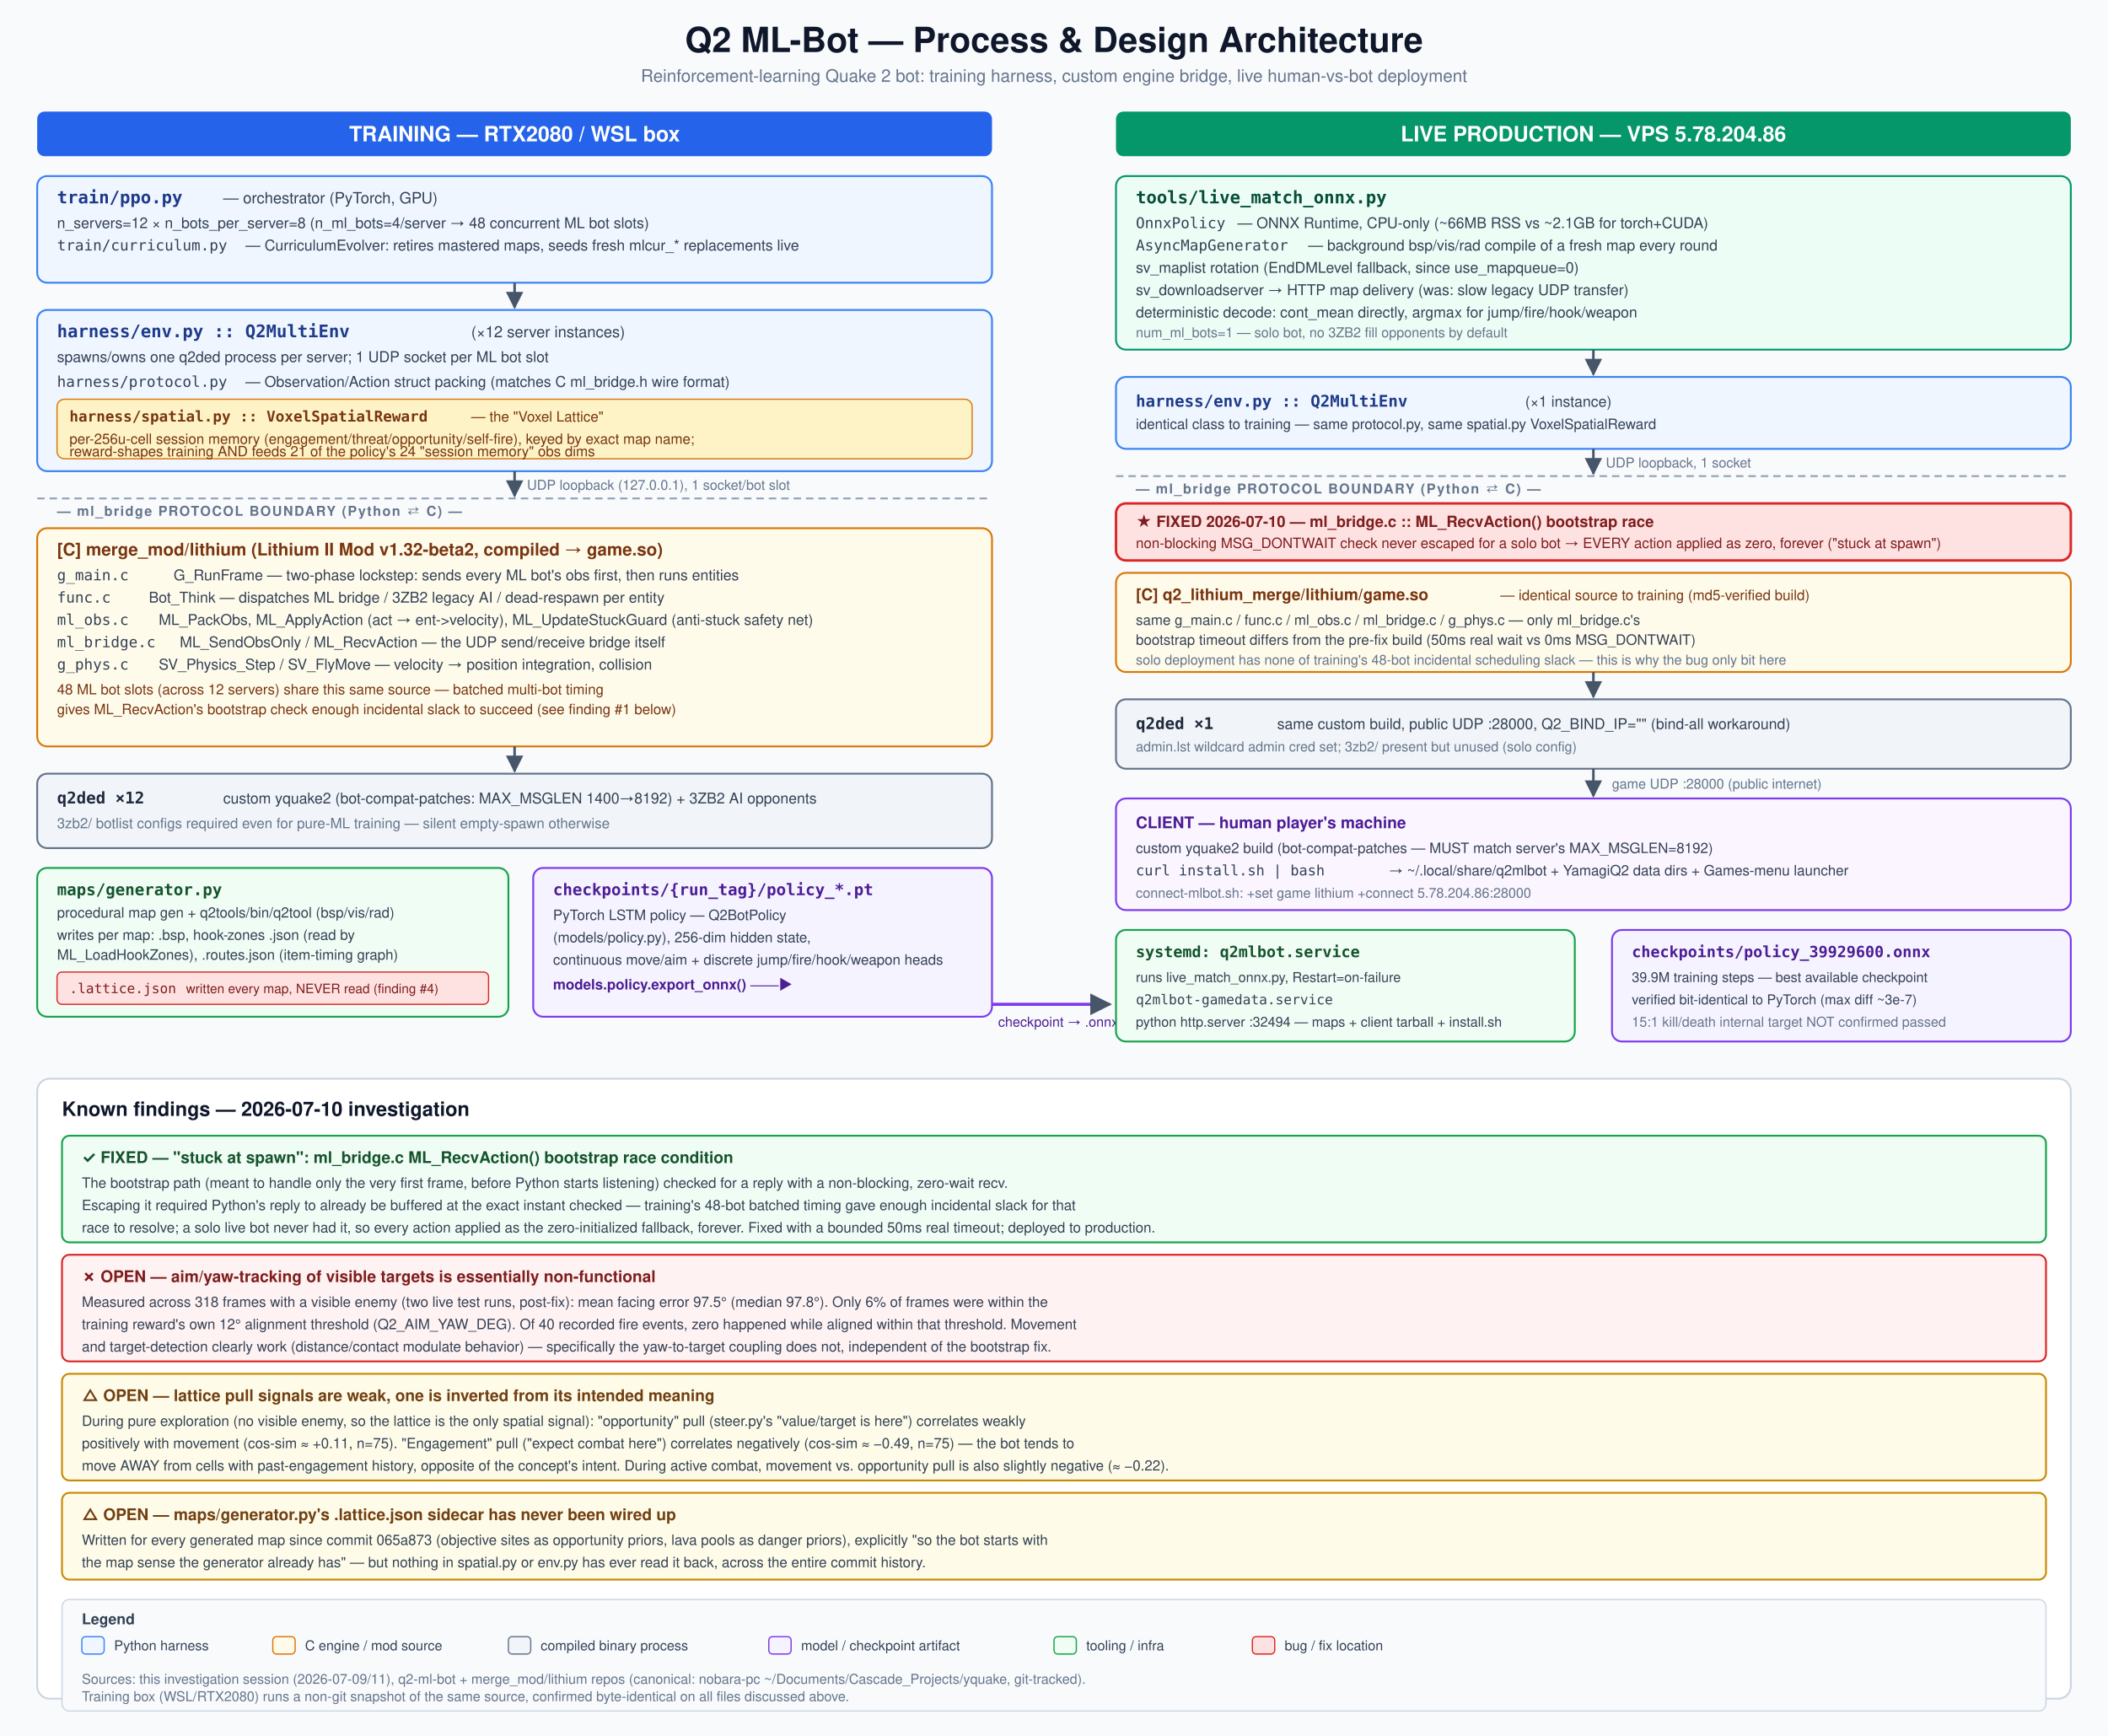
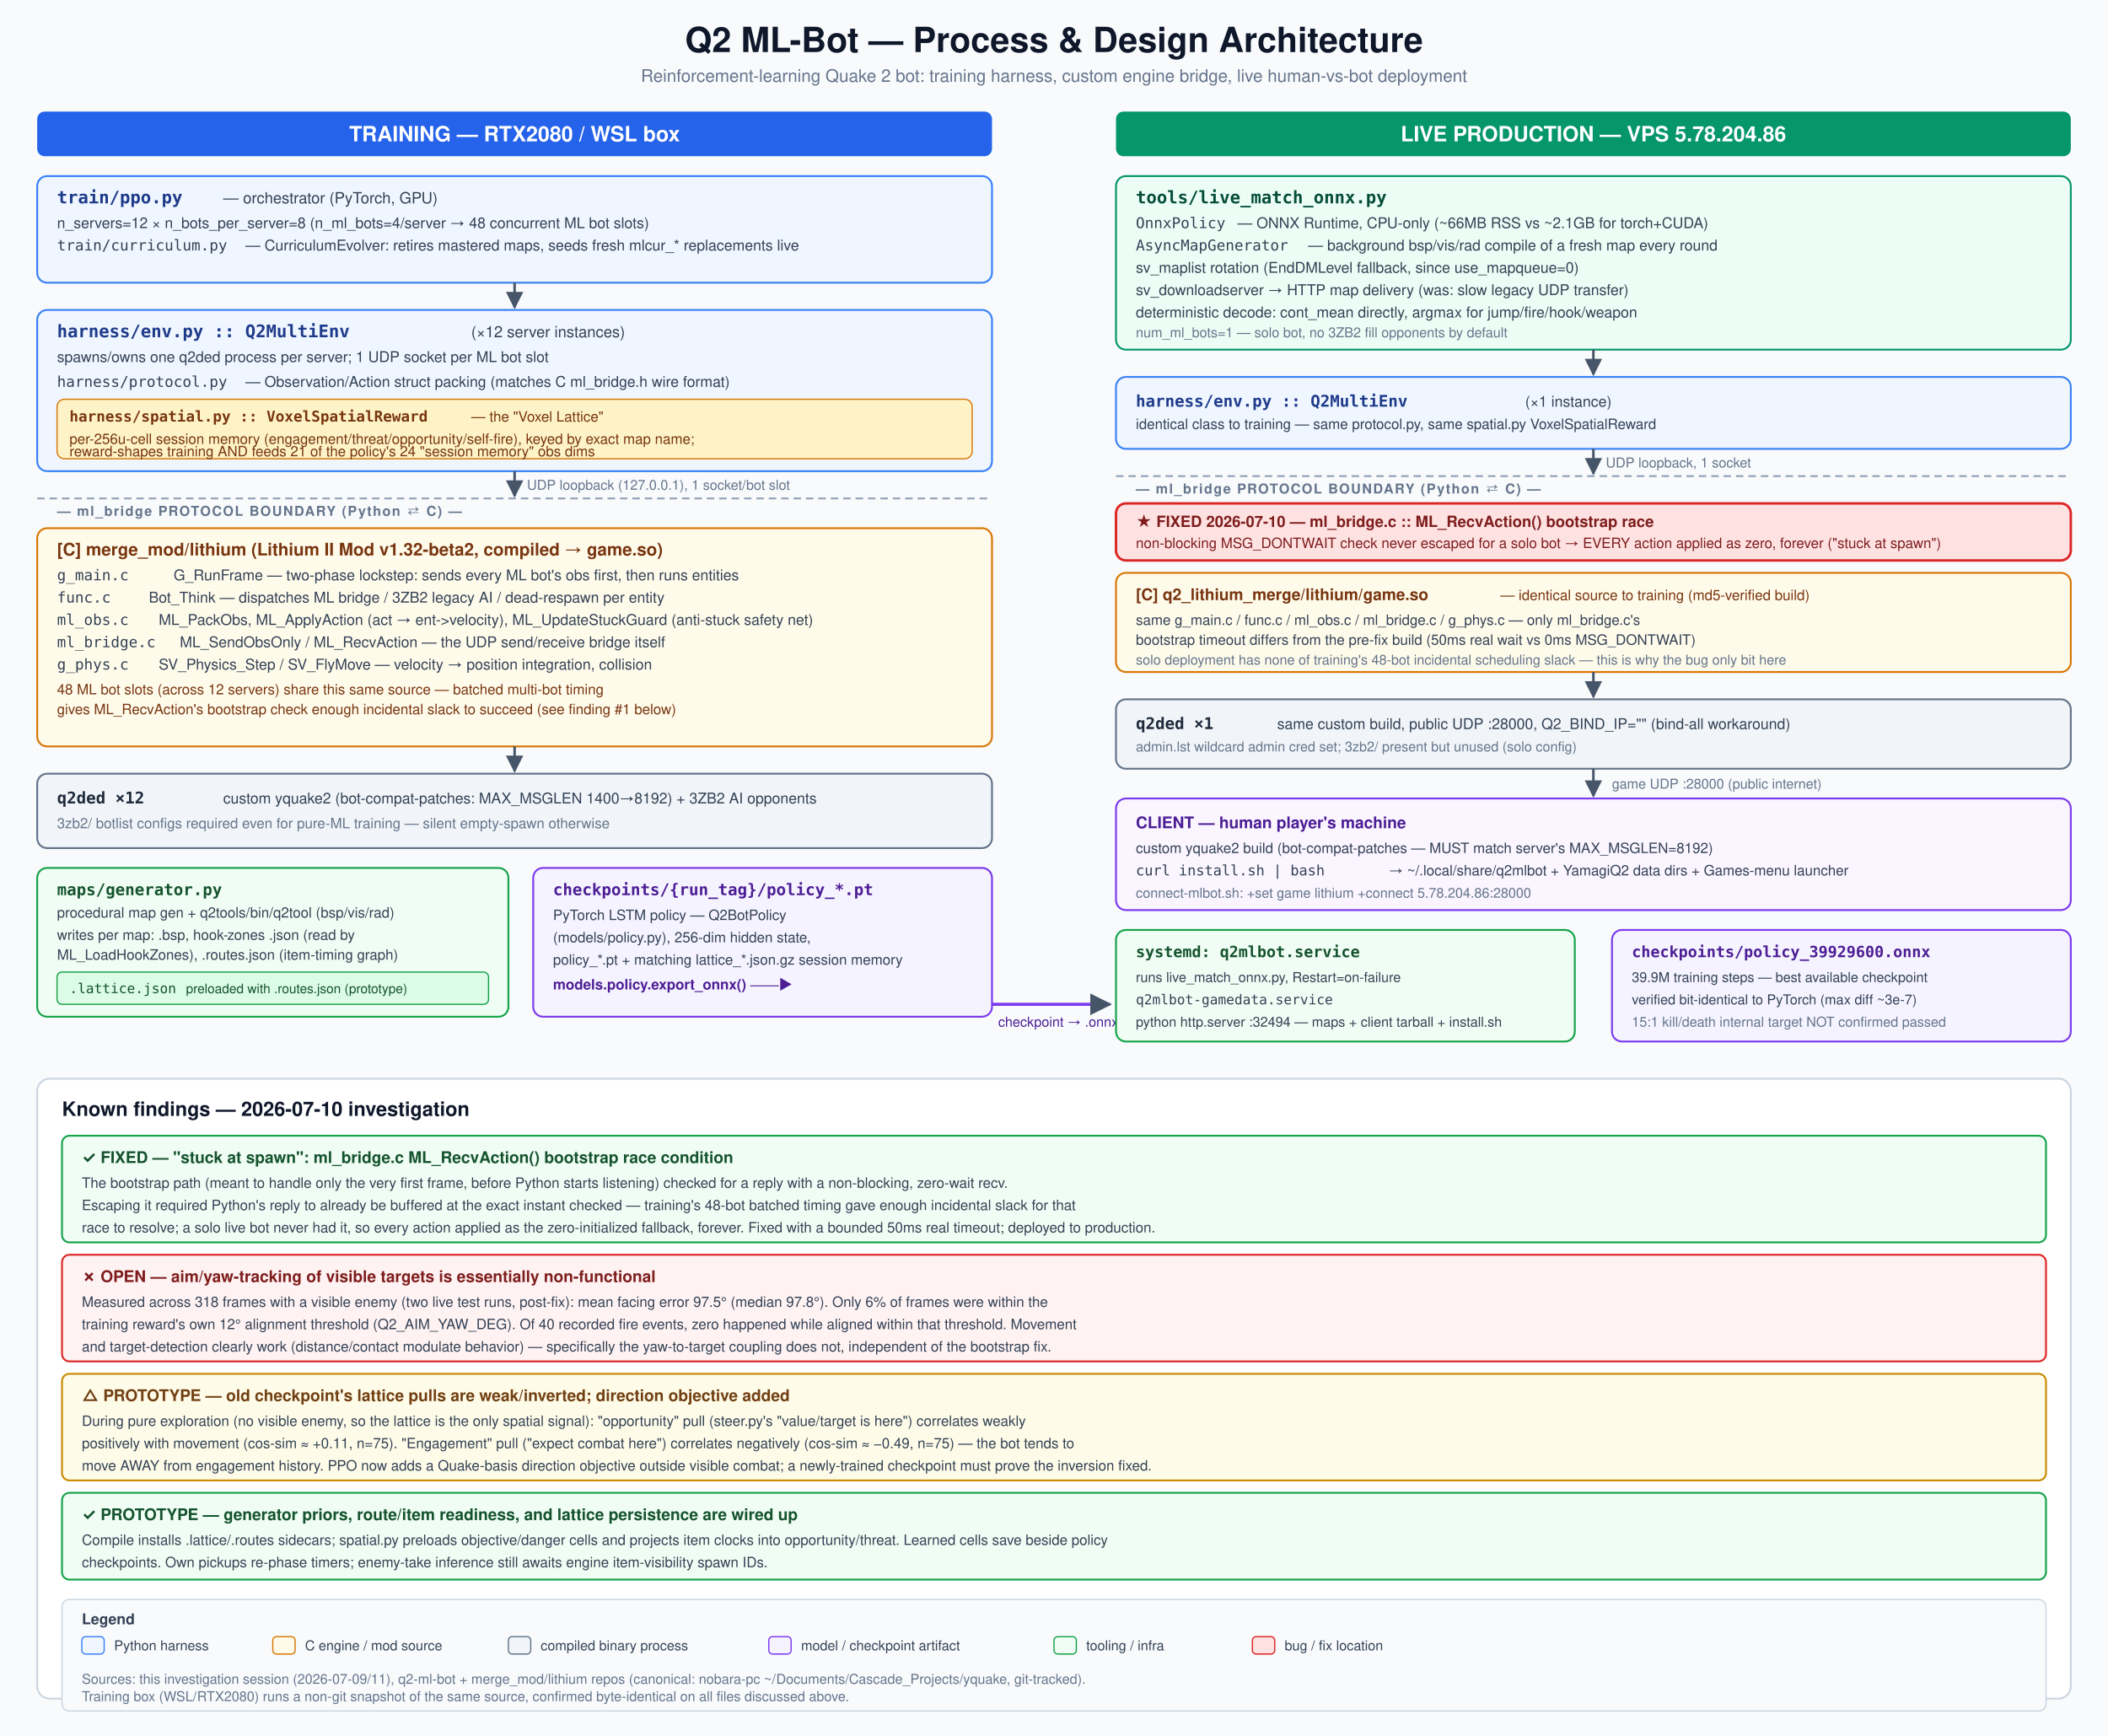
<svg xmlns="http://www.w3.org/2000/svg" viewBox="0 0 1700 1400" font-family="-apple-system,Segoe UI,Helvetica,Arial,sans-serif">
  <defs>
    <marker id="arrow" viewBox="0 0 10 10" refX="9" refY="5" markerWidth="7" markerHeight="7" orient="auto-start-reverse">
      <path d="M0,0 L10,5 L0,10 z" fill="#475569" />
    </marker>
    <marker id="arrowRed" viewBox="0 0 10 10" refX="9" refY="5" markerWidth="7" markerHeight="7" orient="auto-start-reverse">
      <path d="M0,0 L10,5 L0,10 z" fill="#dc2626" />
    </marker>
  </defs>
  <rect x="0" y="0" width="1700" height="1400" fill="#f8fafc" />
  <text x="850" y="42" text-anchor="middle" font-size="28" font-weight="700" fill="#0f172a">Q2 ML-Bot — Process &amp; Design Architecture</text>
  <text x="850" y="66" text-anchor="middle" font-size="14" fill="#64748b">Reinforcement-learning Quake 2 bot: training harness, custom engine bridge, live human-vs-bot deployment</text>
  <rect x="30" y="90" width="770" height="36" rx="6" fill="#2563eb" />
  <text x="415" y="114" text-anchor="middle" font-size="17" font-weight="700" fill="#ffffff">TRAINING — RTX2080 / WSL box</text>
  <rect x="900" y="90" width="770" height="36" rx="6" fill="#059669" />
  <text x="1285" y="114" text-anchor="middle" font-size="17" font-weight="700" fill="#ffffff">LIVE PRODUCTION — VPS 5.78.204.86</text>
  <rect x="30" y="142" width="770" height="86" rx="8" fill="#eff6ff" stroke="#3b82f6" stroke-width="1.5" />
  <text x="46" y="164" font-size="14" font-weight="700" fill="#1e3a8a" font-family="Consolas,Monaco,monospace">train/ppo.py</text>
  <text x="180" y="164" font-size="12.5" fill="#334155">— orchestrator (PyTorch, GPU)</text>
  <text x="46" y="184" font-size="12" fill="#334155">n_servers=12 × n_bots_per_server=8 (n_ml_bots=4/server → 48 concurrent ML bot slots)</text>
  <text x="46" y="202" font-size="12" fill="#334155" font-family="Consolas,Monaco,monospace">train/curriculum.py</text>
  <text x="198" y="202" font-size="12" fill="#334155">— CurriculumEvolver: retires mastered maps, seeds fresh mlcur_* replacements live</text>
  <line x1="415" y1="228" x2="415" y2="248" stroke="#475569" stroke-width="2" marker-end="url(#arrow)" />
  <rect x="30" y="250" width="770" height="130" rx="8" fill="#eff6ff" stroke="#3b82f6" stroke-width="1.5" />
  <text x="46" y="272" font-size="14" font-weight="700" fill="#1e3a8a" font-family="Consolas,Monaco,monospace">harness/env.py :: Q2MultiEnv</text>
  <text x="380" y="272" font-size="12.5" fill="#334155">(×12 server instances)</text>
  <text x="46" y="292" font-size="12" fill="#334155">spawns/owns one q2ded process per server; 1 UDP socket per ML bot slot</text>
  <text x="46" y="312" font-size="12" fill="#334155" font-family="Consolas,Monaco,monospace">harness/protocol.py</text>
  <text x="198" y="312" font-size="12" fill="#334155">— Observation/Action struct packing (matches C ml_bridge.h wire format)</text>
  <rect x="46" y="322" width="738" height="48" rx="6" fill="#fef3c7" stroke="#d97706" stroke-width="1" />
  <text x="56" y="340" font-size="12" fill="#78350f" font-family="Consolas,Monaco,monospace" font-weight="700">harness/spatial.py :: VoxelSpatialReward</text>
  <text x="380" y="340" font-size="11.5" fill="#78350f">— the "Voxel Lattice"</text>
  <text x="56" y="358" font-size="11.5" fill="#78350f">per-256u-cell session memory (engagement/threat/opportunity/self-fire), keyed by exact map name;</text>
  <text x="56" y="368" font-size="11.5" fill="#78350f" text-decoration="none">reward-shapes training AND feeds 21 of the policy's 24 "session memory" obs dims</text>
  <line x1="415" y1="380" x2="415" y2="400" stroke="#475569" stroke-width="2" marker-end="url(#arrow)" />
  <text x="425" y="395" font-size="11" fill="#64748b">UDP loopback (127.0.0.1), 1 socket/bot slot</text>
  <line x1="30" y1="402" x2="800" y2="402" stroke="#94a3b8" stroke-width="1.5" stroke-dasharray="6,4" />
  <text x="46" y="416" font-size="11" font-weight="700" fill="#64748b" letter-spacing="1">— ml_bridge PROTOCOL BOUNDARY (Python ⇄ C) —</text>
  <rect x="30" y="426" width="770" height="176" rx="8" fill="#fffbeb" stroke="#d97706" stroke-width="1.5" />
  <text x="46" y="448" font-size="14" font-weight="700" fill="#78350f">[C]  merge_mod/lithium  (Lithium II Mod v1.32-beta2, compiled → game.so)</text>
  <text x="46" y="468" font-size="12" fill="#334155" font-family="Consolas,Monaco,monospace">g_main.c</text>
  <text x="140" y="468" font-size="12" fill="#334155">G_RunFrame — two-phase lockstep: sends every ML bot's obs first, then runs entities</text>
  <text x="46" y="486" font-size="12" fill="#334155" font-family="Consolas,Monaco,monospace">func.c</text>
  <text x="120" y="486" font-size="12" fill="#334155">Bot_Think — dispatches ML bridge / 3ZB2 legacy AI / dead-respawn per entity</text>
  <text x="46" y="504" font-size="12" fill="#334155" font-family="Consolas,Monaco,monospace">ml_obs.c</text>
  <text x="128" y="504" font-size="12" fill="#334155">ML_PackObs, ML_ApplyAction (act → ent-&gt;velocity), ML_UpdateStuckGuard (anti-stuck safety net)</text>
  <text x="46" y="522" font-size="12" fill="#334155" font-family="Consolas,Monaco,monospace">ml_bridge.c</text>
  <text x="145" y="522" font-size="12" fill="#334155">ML_SendObsOnly / ML_RecvAction — the UDP send/receive bridge itself</text>
  <text x="46" y="540" font-size="12" fill="#334155" font-family="Consolas,Monaco,monospace">g_phys.c</text>
  <text x="128" y="540" font-size="12" fill="#334155">SV_Physics_Step / SV_FlyMove — velocity → position integration, collision</text>
  <text x="46" y="560" font-size="11.5" fill="#78350f">48 ML bot slots (across 12 servers) share this same source — batched multi-bot timing</text>
  <text x="46" y="576" font-size="11.5" fill="#78350f">gives ML_RecvAction's bootstrap check enough incidental slack to succeed (see finding #1 below)</text>
  <rect x="46" y="584" width="738" height="10" fill="none" />
  <line x1="415" y1="602" x2="415" y2="622" stroke="#475569" stroke-width="2" marker-end="url(#arrow)" />
  <rect x="30" y="624" width="770" height="60" rx="8" fill="#f1f5f9" stroke="#64748b" stroke-width="1.5" />
  <text x="46" y="648" font-size="13" font-weight="700" fill="#1e293b" font-family="Consolas,Monaco,monospace">q2ded  ×12</text>
  <text x="180" y="648" font-size="12" fill="#334155">custom yquake2 (bot-compat-patches: MAX_MSGLEN 1400→8192) + 3ZB2 AI opponents</text>
  <text x="46" y="668" font-size="11.5" fill="#64748b">3zb2/ botlist configs required even for pure-ML training — silent empty-spawn otherwise</text>
  <rect x="30" y="700" width="380" height="120" rx="8" fill="#f0fdf4" stroke="#16a34a" stroke-width="1.5" />
  <text x="46" y="722" font-size="13" font-weight="700" fill="#14532d" font-family="Consolas,Monaco,monospace">maps/generator.py</text>
  <text x="46" y="740" font-size="11.5" fill="#334155">procedural map gen + q2tools/bin/q2tool (bsp/vis/rad)</text>
  <text x="46" y="758" font-size="11.5" fill="#334155">writes per map: .bsp, hook-zones .json (read by</text>
  <text x="46" y="774" font-size="11.5" fill="#334155">ML_LoadHookZones), .routes.json (item-timing graph)</text>
-   <rect x="46" y="784" width="348" height="26" rx="4" fill="#fee2e2" stroke="#dc2626" stroke-width="1" />
-   <text x="56" y="801" font-size="11" fill="#7f1d1d" font-family="Consolas,Monaco,monospace">.lattice.json</text>
-   <text x="150" y="801" font-size="10.5" fill="#7f1d1d">written every map, NEVER read (finding #4)</text>
+   <rect x="46" y="784" width="348" height="26" rx="4" fill="#dcfce7" stroke="#16a34a" stroke-width="1" />
+   <text x="56" y="801" font-size="11" fill="#14532d" font-family="Consolas,Monaco,monospace">.lattice.json</text>
+   <text x="150" y="801" font-size="10.5" fill="#14532d">preloaded with .routes.json (prototype)</text>
  <rect x="430" y="700" width="370" height="120" rx="8" fill="#f5f3ff" stroke="#7c3aed" stroke-width="1.5" />
  <text x="446" y="722" font-size="13" font-weight="700" fill="#4c1d95" font-family="Consolas,Monaco,monospace">checkpoints/{run_tag}/policy_*.pt</text>
  <text x="446" y="742" font-size="11.5" fill="#334155">PyTorch LSTM policy — Q2BotPolicy</text>
  <text x="446" y="760" font-size="11.5" fill="#334155">(models/policy.py), 256-dim hidden state,</text>
-   <text x="446" y="778" font-size="11.5" fill="#334155">continuous move/aim + discrete jump/fire/hook/weapon heads</text>
+   <text x="446" y="778" font-size="11.5" fill="#334155">policy_*.pt + matching lattice_*.json.gz session memory</text>
  <text x="446" y="798" font-size="11.5" fill="#4c1d95" font-weight="700">models.policy.export_onnx() ──▶</text>
  <line x1="800" y1="810" x2="895" y2="810" stroke="#7c3aed" stroke-width="2.5" marker-end="url(#arrow)" />
  <text x="805" y="828" font-size="11" fill="#4c1d95">checkpoint → .onnx</text>
  <rect x="900" y="142" width="770" height="140" rx="8" fill="#ecfdf5" stroke="#059669" stroke-width="1.5" />
  <text x="916" y="164" font-size="14" font-weight="700" fill="#064e3b" font-family="Consolas,Monaco,monospace">tools/live_match_onnx.py</text>
  <text x="916" y="184" font-size="12" fill="#334155" font-family="Consolas,Monaco,monospace">OnnxPolicy</text>
  <text x="998" y="184" font-size="12" fill="#334155">— ONNX Runtime, CPU-only (~66MB RSS vs ~2.1GB for torch+CUDA)</text>
  <text x="916" y="202" font-size="12" fill="#334155" font-family="Consolas,Monaco,monospace">AsyncMapGenerator</text>
  <text x="1055" y="202" font-size="12" fill="#334155">— background bsp/vis/rad compile of a fresh map every round</text>
  <text x="916" y="220" font-size="12" fill="#334155">sv_maplist rotation (EndDMLevel fallback, since use_mapqueue=0)</text>
  <text x="916" y="238" font-size="12" fill="#334155">sv_downloadserver → HTTP map delivery (was: slow legacy UDP transfer)</text>
  <text x="916" y="256" font-size="12" fill="#334155">deterministic decode: cont_mean directly, argmax for jump/fire/hook/weapon</text>
  <text x="916" y="272" font-size="11" fill="#64748b">num_ml_bots=1 — solo bot, no 3ZB2 fill opponents by default</text>
  <line x1="1285" y1="282" x2="1285" y2="302" stroke="#475569" stroke-width="2" marker-end="url(#arrow)" />
  <rect x="900" y="304" width="770" height="58" rx="8" fill="#eff6ff" stroke="#3b82f6" stroke-width="1.5" />
  <text x="916" y="328" font-size="13" font-weight="700" fill="#1e3a8a" font-family="Consolas,Monaco,monospace">harness/env.py :: Q2MultiEnv</text>
  <text x="1230" y="328" font-size="12" fill="#334155">(×1 instance)</text>
  <text x="916" y="346" font-size="11.5" fill="#334155">identical class to training — same protocol.py, same spatial.py VoxelSpatialReward</text>
  <line x1="1285" y1="362" x2="1285" y2="382" stroke="#475569" stroke-width="2" marker-end="url(#arrow)" />
  <text x="1295" y="377" font-size="11" fill="#64748b">UDP loopback, 1 socket</text>
  <line x1="900" y1="384" x2="1670" y2="384" stroke="#94a3b8" stroke-width="1.5" stroke-dasharray="6,4" />
  <text x="916" y="398" font-size="11" font-weight="700" fill="#64748b" letter-spacing="1">— ml_bridge PROTOCOL BOUNDARY (Python ⇄ C) —</text>
  <rect x="900" y="406" width="770" height="46" rx="8" fill="#fee2e2" stroke="#dc2626" stroke-width="2" />
  <text x="916" y="425" font-size="12.5" font-weight="700" fill="#7f1d1d">★ FIXED 2026-07-10 — ml_bridge.c :: ML_RecvAction() bootstrap race</text>
  <text x="916" y="442" font-size="11.5" fill="#7f1d1d">non-blocking MSG_DONTWAIT check never escaped for a solo bot → EVERY action applied as zero, forever ("stuck at spawn")</text>
  <rect x="900" y="462" width="770" height="80" rx="8" fill="#fffbeb" stroke="#d97706" stroke-width="1.5" />
  <text x="916" y="484" font-size="13" font-weight="700" fill="#78350f">[C]  q2_lithium_merge/lithium/game.so</text>
  <text x="1210" y="484" font-size="11.5" fill="#78350f">— identical source to training (md5-verified build)</text>
  <text x="916" y="504" font-size="11.5" fill="#334155">same g_main.c / func.c / ml_obs.c / ml_bridge.c / g_phys.c — only ml_bridge.c's</text>
  <text x="916" y="520" font-size="11.5" fill="#334155">bootstrap timeout differs from the pre-fix build (50ms real wait vs 0ms MSG_DONTWAIT)</text>
  <text x="916" y="536" font-size="11" fill="#64748b">solo deployment has none of training's 48-bot incidental scheduling slack — this is why the bug only bit here</text>
  <line x1="1285" y1="542" x2="1285" y2="562" stroke="#475569" stroke-width="2" marker-end="url(#arrow)" />
  <rect x="900" y="564" width="770" height="56" rx="8" fill="#f1f5f9" stroke="#64748b" stroke-width="1.5" />
  <text x="916" y="588" font-size="13" font-weight="700" fill="#1e293b" font-family="Consolas,Monaco,monospace">q2ded  ×1</text>
  <text x="1030" y="588" font-size="12" fill="#334155">same custom build, public UDP :28000, Q2_BIND_IP="" (bind-all workaround)</text>
  <text x="916" y="606" font-size="11" fill="#64748b">admin.lst wildcard admin cred set; 3zb2/ present but unused (solo config)</text>
  <line x1="1285" y1="620" x2="1285" y2="642" stroke="#475569" stroke-width="2" marker-end="url(#arrow)" />
  <text x="1300" y="636" font-size="11" fill="#64748b">game UDP :28000 (public internet)</text>
  <rect x="900" y="644" width="770" height="90" rx="8" fill="#faf5ff" stroke="#7c3aed" stroke-width="1.5" />
  <text x="916" y="668" font-size="13" font-weight="700" fill="#4c1d95">CLIENT — human player's machine</text>
  <text x="916" y="688" font-size="11.5" fill="#334155">custom yquake2 build (bot-compat-patches — MUST match server's MAX_MSGLEN=8192)</text>
  <text x="916" y="706" font-size="11.5" fill="#334155" font-family="Consolas,Monaco,monospace">curl install.sh | bash</text>
  <text x="1120" y="706" font-size="11.5" fill="#334155">→ ~/.local/share/q2mlbot + YamagiQ2 data dirs + Games-menu launcher</text>
  <text x="916" y="724" font-size="11" fill="#64748b">connect-mlbot.sh: +set game lithium +connect 5.78.204.86:28000</text>
  <rect x="900" y="750" width="370" height="90" rx="8" fill="#f0fdf4" stroke="#16a34a" stroke-width="1.5" />
  <text x="916" y="772" font-size="12.5" font-weight="700" fill="#14532d" font-family="Consolas,Monaco,monospace">systemd: q2mlbot.service</text>
  <text x="916" y="792" font-size="11" fill="#334155">runs live_match_onnx.py, Restart=on-failure</text>
  <text x="916" y="810" font-size="11" fill="#334155" font-family="Consolas,Monaco,monospace">q2mlbot-gamedata.service</text>
  <text x="916" y="828" font-size="11" fill="#334155">python http.server :32494 — maps + client tarball + install.sh</text>
  <rect x="1300" y="750" width="370" height="90" rx="8" fill="#f5f3ff" stroke="#7c3aed" stroke-width="1.5" />
  <text x="1316" y="772" font-size="12.5" font-weight="700" fill="#4c1d95" font-family="Consolas,Monaco,monospace">checkpoints/policy_39929600.onnx</text>
  <text x="1316" y="792" font-size="11" fill="#334155">39.9M training steps — best available checkpoint</text>
  <text x="1316" y="810" font-size="11" fill="#334155">verified bit-identical to PyTorch (max diff ~3e-7)</text>
  <text x="1316" y="828" font-size="11" fill="#64748b">15:1 kill/death internal target NOT confirmed passed</text>
  <rect x="30" y="870" width="1640" height="500" rx="10" fill="#ffffff" stroke="#cbd5e1" stroke-width="1.5" />
  <text x="50" y="900" font-size="16" font-weight="700" fill="#0f172a">Known findings — 2026-07-10 investigation</text>
  <rect x="50" y="916" width="1600" height="86" rx="6" fill="#f0fdf4" stroke="#16a34a" stroke-width="1.5" />
  <text x="66" y="938" font-size="13" font-weight="700" fill="#14532d">✓ FIXED — "stuck at spawn": ml_bridge.c ML_RecvAction() bootstrap race condition</text>
  <text x="66" y="958" font-size="11.5" fill="#334155">The bootstrap path (meant to handle only the very first frame, before Python starts listening) checked for a reply with a non-blocking, zero-wait recv.</text>
  <text x="66" y="976" font-size="11.5" fill="#334155">Escaping it required Python's reply to already be buffered at the exact instant checked — training's 48-bot batched timing gave enough incidental slack for that</text>
  <text x="66" y="994" font-size="11.5" fill="#334155">race to resolve; a solo live bot never had it, so every action applied as the zero-initialized fallback, forever. Fixed with a bounded 50ms real timeout; deployed to production.</text>
  <rect x="50" y="1012" width="1600" height="86" rx="6" fill="#fef2f2" stroke="#dc2626" stroke-width="1.5" />
  <text x="66" y="1034" font-size="13" font-weight="700" fill="#7f1d1d">✗ OPEN — aim/yaw-tracking of visible targets is essentially non-functional</text>
  <text x="66" y="1054" font-size="11.5" fill="#334155">Measured across 318 frames with a visible enemy (two live test runs, post-fix): mean facing error 97.5° (median 97.8°). Only 6% of frames were within the</text>
  <text x="66" y="1072" font-size="11.5" fill="#334155">training reward's own 12° alignment threshold (Q2_AIM_YAW_DEG). Of 40 recorded fire events, zero happened while aligned within that threshold. Movement</text>
  <text x="66" y="1090" font-size="11.5" fill="#334155">and target-detection clearly work (distance/contact modulate behavior) — specifically the yaw-to-target coupling does not, independent of the bootstrap fix.</text>
  <rect x="50" y="1108" width="1600" height="86" rx="6" fill="#fefce8" stroke="#ca8a04" stroke-width="1.5" />
-   <text x="66" y="1130" font-size="13" font-weight="700" fill="#713f12">△ OPEN — lattice pull signals are weak, one is inverted from its intended meaning</text>
+   <text x="66" y="1130" font-size="13" font-weight="700" fill="#713f12">△ PROTOTYPE — old checkpoint's lattice pulls are weak/inverted; direction objective added</text>
  <text x="66" y="1150" font-size="11.5" fill="#334155">During pure exploration (no visible enemy, so the lattice is the only spatial signal): "opportunity" pull (steer.py's "value/target is here") correlates weakly</text>
  <text x="66" y="1168" font-size="11.5" fill="#334155">positively with movement (cos-sim ≈ +0.11, n=75). "Engagement" pull ("expect combat here") correlates negatively (cos-sim ≈ −0.49, n=75) — the bot tends to</text>
-   <text x="66" y="1186" font-size="11.5" fill="#334155">move AWAY from cells with past-engagement history, opposite of the concept's intent. During active combat, movement vs. opportunity pull is also slightly negative (≈ −0.22).</text>
-   <rect x="50" y="1204" width="1600" height="70" rx="6" fill="#fefce8" stroke="#ca8a04" stroke-width="1.5" />
-   <text x="66" y="1226" font-size="13" font-weight="700" fill="#713f12">△ OPEN — maps/generator.py's .lattice.json sidecar has never been wired up</text>
-   <text x="66" y="1246" font-size="11.5" fill="#334155">Written for every generated map since commit 065a873 (objective sites as opportunity priors, lava pools as danger priors), explicitly "so the bot starts with</text>
-   <text x="66" y="1264" font-size="11.5" fill="#334155">the map sense the generator already has" — but nothing in spatial.py or env.py has ever read it back, across the entire commit history.</text>
+   <text x="66" y="1186" font-size="11.5" fill="#334155">move AWAY from engagement history. PPO now adds a Quake-basis direction objective outside visible combat; a newly-trained checkpoint must prove the inversion fixed.</text>
+   <rect x="50" y="1204" width="1600" height="70" rx="6" fill="#f0fdf4" stroke="#16a34a" stroke-width="1.5" />
+   <text x="66" y="1226" font-size="13" font-weight="700" fill="#14532d">✓ PROTOTYPE — generator priors, route/item readiness, and lattice persistence are wired up</text>
+   <text x="66" y="1246" font-size="11.5" fill="#334155">Compile installs .lattice/.routes sidecars; spatial.py preloads objective/danger cells and projects item clocks into opportunity/threat. Learned cells save beside policy</text>
+   <text x="66" y="1264" font-size="11.5" fill="#334155">checkpoints. Own pickups re-phase timers; enemy-take inference still awaits engine item-visibility spawn IDs.</text>
  <rect x="50" y="1290" width="1600" height="90" rx="6" fill="#f8fafc" stroke="#cbd5e1" stroke-width="1" />
  <text x="66" y="1310" font-size="12" font-weight="700" fill="#334155">Legend</text>
  <rect x="66" y="1320" width="18" height="14" rx="3" fill="#eff6ff" stroke="#3b82f6" />
  <text x="92" y="1331" font-size="11" fill="#334155">Python harness</text>
  <rect x="220" y="1320" width="18" height="14" rx="3" fill="#fffbeb" stroke="#d97706" />
  <text x="246" y="1331" font-size="11" fill="#334155">C engine / mod source</text>
  <rect x="410" y="1320" width="18" height="14" rx="3" fill="#f1f5f9" stroke="#64748b" />
  <text x="436" y="1331" font-size="11" fill="#334155">compiled binary process</text>
  <rect x="620" y="1320" width="18" height="14" rx="3" fill="#f5f3ff" stroke="#7c3aed" />
  <text x="646" y="1331" font-size="11" fill="#334155">model / checkpoint artifact</text>
  <rect x="850" y="1320" width="18" height="14" rx="3" fill="#f0fdf4" stroke="#16a34a" />
  <text x="876" y="1331" font-size="11" fill="#334155">tooling / infra</text>
  <rect x="1010" y="1320" width="18" height="14" rx="3" fill="#fee2e2" stroke="#dc2626" />
  <text x="1036" y="1331" font-size="11" fill="#334155">bug / fix location</text>
  <text x="66" y="1358" font-size="11" fill="#64748b">Sources: this investigation session (2026-07-09/11), q2-ml-bot + merge_mod/lithium repos (canonical: nobara-pc ~/Documents/Cascade_Projects/yquake, git-tracked).</text>
  <text x="66" y="1372" font-size="11" fill="#64748b">Training box (WSL/RTX2080) runs a non-git snapshot of the same source, confirmed byte-identical on all files discussed above.</text>
</svg>
